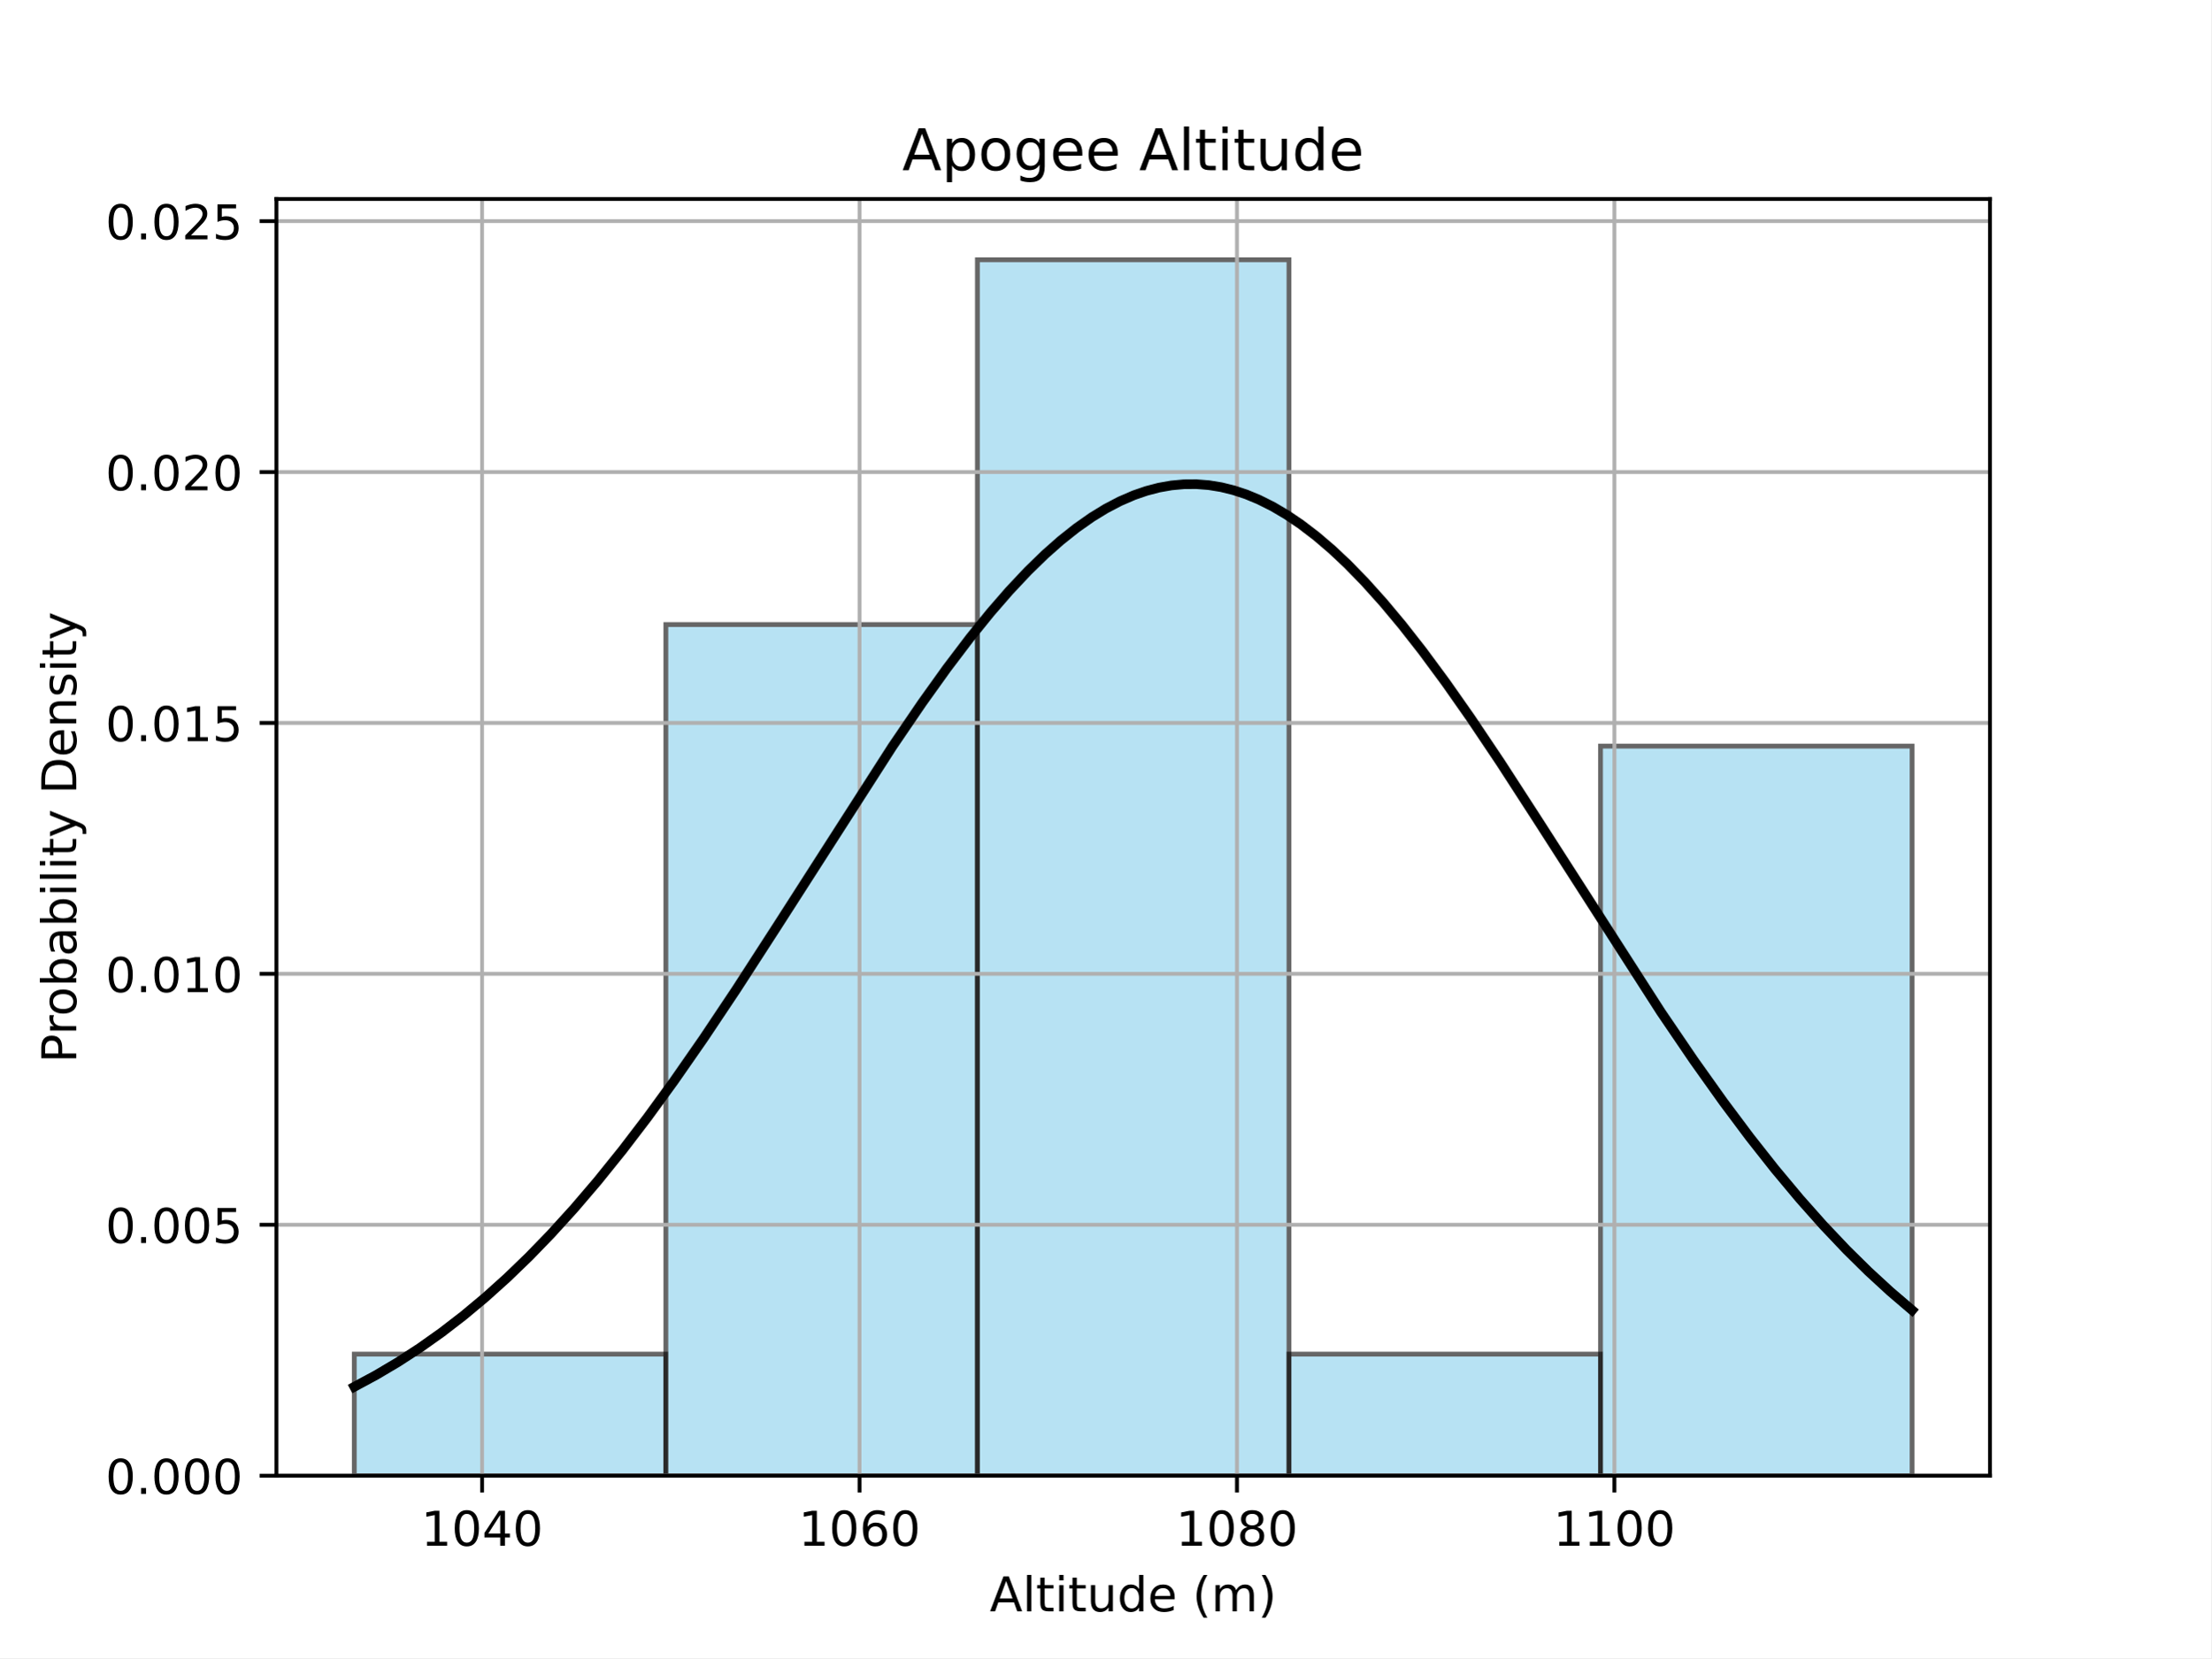
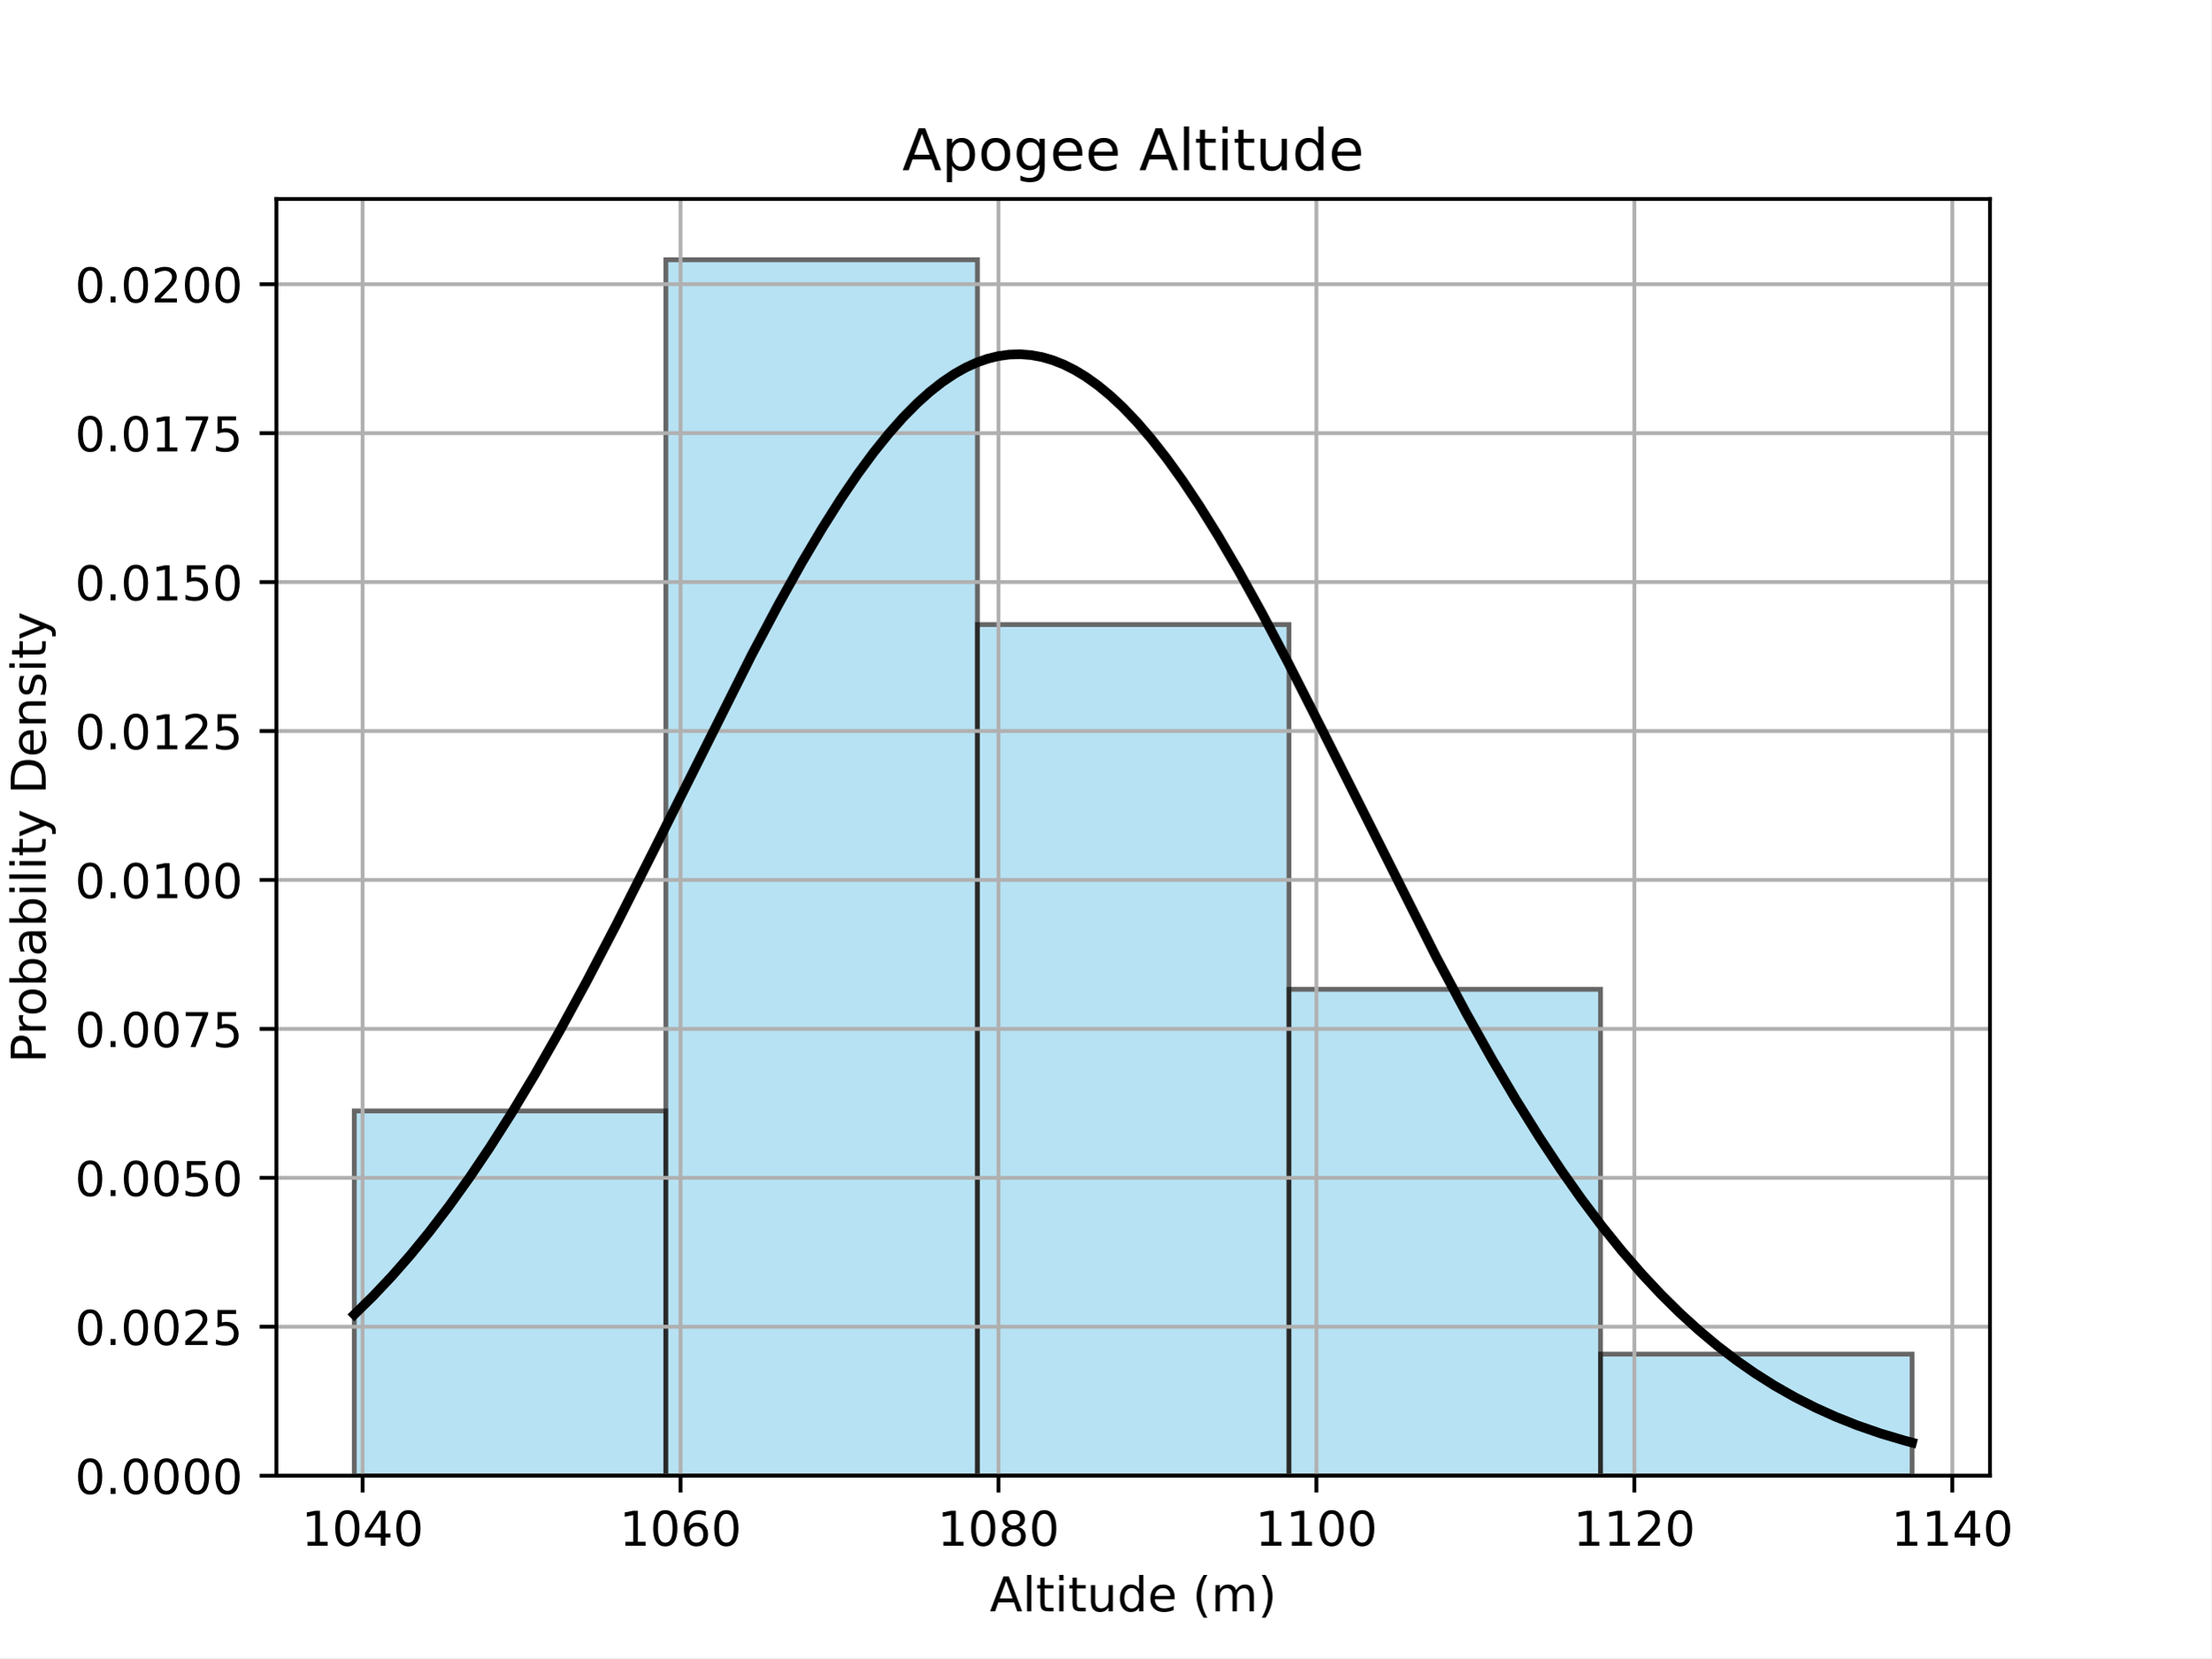
<svg xmlns="http://www.w3.org/2000/svg" xmlns:xlink="http://www.w3.org/1999/xlink" width="460.8pt" height="345.6pt" viewBox="0 0 460.8 345.6" version="1.1">
  <defs>
    <style type="text/css">*{stroke-linejoin: round; stroke-linecap: butt}</style>
  </defs>
  <g id="figure_1">
    <g id="patch_1">
      <path d="M 0 345.6  L 460.8 345.6  L 460.8 0  L 0 0  z " style="fill: #ffffff" />
    </g>
    <g id="axes_1">
      <g id="patch_2">
        <path d="M 57.6 307.584  L 414.72 307.584  L 414.72 41.472  L 57.6 41.472  z " style="fill: #ffffff" />
      </g>
      <g id="patch_3">
-         <path d="M 73.833 307.584  L 138.764 307.584  L 138.764 282.24  L 73.833 282.24  z " clip-path="url(#p97c1a64a00)" style="fill: #87ceeb; opacity: 0.6; stroke: #000000; stroke-linejoin: miter" />
+         <path d="M 73.833 307.584  L 138.764 307.584  L 138.764 231.552  L 73.833 231.552  z " clip-path="url(#p0af96bd8e4)" style="fill: #87ceeb; opacity: 0.6; stroke: #000000; stroke-linejoin: miter" />
      </g>
      <g id="patch_4">
-         <path d="M 138.764 307.584  L 203.695 307.584  L 203.695 130.176  L 138.764 130.176  z " clip-path="url(#p97c1a64a00)" style="fill: #87ceeb; opacity: 0.6; stroke: #000000; stroke-linejoin: miter" />
+         <path d="M 138.764 307.584  L 203.695 307.584  L 203.695 54.144  L 138.764 54.144  z " clip-path="url(#p0af96bd8e4)" style="fill: #87ceeb; opacity: 0.6; stroke: #000000; stroke-linejoin: miter" />
      </g>
      <g id="patch_5">
-         <path d="M 203.695 307.584  L 268.625 307.584  L 268.625 54.144  L 203.695 54.144  z " clip-path="url(#p97c1a64a00)" style="fill: #87ceeb; opacity: 0.6; stroke: #000000; stroke-linejoin: miter" />
+         <path d="M 203.695 307.584  L 268.625 307.584  L 268.625 130.176  L 203.695 130.176  z " clip-path="url(#p0af96bd8e4)" style="fill: #87ceeb; opacity: 0.6; stroke: #000000; stroke-linejoin: miter" />
      </g>
      <g id="patch_6">
-         <path d="M 268.625 307.584  L 333.556 307.584  L 333.556 282.24  L 268.625 282.24  z " clip-path="url(#p97c1a64a00)" style="fill: #87ceeb; opacity: 0.6; stroke: #000000; stroke-linejoin: miter" />
+         <path d="M 268.625 307.584  L 333.556 307.584  L 333.556 206.208  L 268.625 206.208  z " clip-path="url(#p0af96bd8e4)" style="fill: #87ceeb; opacity: 0.6; stroke: #000000; stroke-linejoin: miter" />
      </g>
      <g id="patch_7">
-         <path d="M 333.556 307.584  L 398.487 307.584  L 398.487 155.52  L 333.556 155.52  z " clip-path="url(#p97c1a64a00)" style="fill: #87ceeb; opacity: 0.6; stroke: #000000; stroke-linejoin: miter" />
+         <path d="M 333.556 307.584  L 398.487 307.584  L 398.487 282.24  L 333.556 282.24  z " clip-path="url(#p0af96bd8e4)" style="fill: #87ceeb; opacity: 0.6; stroke: #000000; stroke-linejoin: miter" />
      </g>
      <g id="matplotlib.axis_1">
        <g id="xtick_1">
          <g id="line2d_1">
-             <path d="M 100.465 307.584  L 100.465 41.472  " clip-path="url(#p97c1a64a00)" style="fill: none; stroke: #b0b0b0; stroke-width: 0.8; stroke-linecap: square" />
+             <path d="M 75.563 307.584  L 75.563 41.472  " clip-path="url(#p0af96bd8e4)" style="fill: none; stroke: #b0b0b0; stroke-width: 0.8; stroke-linecap: square" />
          </g>
          <g id="line2d_2">
            <defs>
-               <path id="mf60dec47a1" d="M 0 0  L 0 3.5  " style="stroke: #000000; stroke-width: 0.8" />
+               <path id="md8f6fb3714" d="M 0 0  L 0 3.5  " style="stroke: #000000; stroke-width: 0.8" />
            </defs>
            <g>
-               <use xlink:href="#mf60dec47a1" x="100.465" y="307.584" style="stroke: #000000; stroke-width: 0.8" />
+               <use xlink:href="#md8f6fb3714" x="75.563" y="307.584" style="stroke: #000000; stroke-width: 0.8" />
            </g>
          </g>
          <g id="text_1">
-             <g transform="translate(87.73992 322.1824) scale(0.1 -0.1)">
+             <g transform="translate(62.83768 322.1824) scale(0.1 -0.1)">
              <defs>
                <path id="DejaVuSans-31" d="M 794 531  L 1825 531  L 1825 4091  L 703 3866  L 703 4441  L 1819 4666  L 2450 4666  L 2450 531  L 3481 531  L 3481 0  L 794 0  L 794 531  z " transform="scale(0.015625)" />
                <path id="DejaVuSans-30" d="M 2034 4250  Q 1547 4250 1301 3770  Q 1056 3291 1056 2328  Q 1056 1369 1301 889  Q 1547 409 2034 409  Q 2525 409 2770 889  Q 3016 1369 3016 2328  Q 3016 3291 2770 3770  Q 2525 4250 2034 4250  z M 2034 4750  Q 2819 4750 3233 4129  Q 3647 3509 3647 2328  Q 3647 1150 3233 529  Q 2819 -91 2034 -91  Q 1250 -91 836 529  Q 422 1150 422 2328  Q 422 3509 836 4129  Q 1250 4750 2034 4750  z " transform="scale(0.015625)" />
                <path id="DejaVuSans-34" d="M 2419 4116  L 825 1625  L 2419 1625  L 2419 4116  z M 2253 4666  L 3047 4666  L 3047 1625  L 3713 1625  L 3713 1100  L 3047 1100  L 3047 0  L 2419 0  L 2419 1100  L 313 1100  L 313 1709  L 2253 4666  z " transform="scale(0.015625)" />
              </defs>
              <use xlink:href="#DejaVuSans-31" />
              <use xlink:href="#DejaVuSans-30" transform="translate(63.62305 0)" />
              <use xlink:href="#DejaVuSans-34" transform="translate(127.2461 0)" />
              <use xlink:href="#DejaVuSans-30" transform="translate(190.8691 0)" />
            </g>
          </g>
        </g>
        <g id="xtick_2">
          <g id="line2d_3">
-             <path d="M 179.127 307.584  L 179.127 41.472  " clip-path="url(#p97c1a64a00)" style="fill: none; stroke: #b0b0b0; stroke-width: 0.8; stroke-linecap: square" />
+             <path d="M 141.823 307.584  L 141.823 41.472  " clip-path="url(#p0af96bd8e4)" style="fill: none; stroke: #b0b0b0; stroke-width: 0.8; stroke-linecap: square" />
          </g>
          <g id="line2d_4">
            <g>
-               <use xlink:href="#mf60dec47a1" x="179.127" y="307.584" style="stroke: #000000; stroke-width: 0.8" />
+               <use xlink:href="#md8f6fb3714" x="141.823" y="307.584" style="stroke: #000000; stroke-width: 0.8" />
            </g>
          </g>
          <g id="text_2">
-             <g transform="translate(166.4018 322.1824) scale(0.1 -0.1)">
+             <g transform="translate(129.0985 322.1824) scale(0.1 -0.1)">
              <defs>
                <path id="DejaVuSans-36" d="M 2113 2584  Q 1688 2584 1439 2293  Q 1191 2003 1191 1497  Q 1191 994 1439 701  Q 1688 409 2113 409  Q 2538 409 2786 701  Q 3034 994 3034 1497  Q 3034 2003 2786 2293  Q 2538 2584 2113 2584  z M 3366 4563  L 3366 3988  Q 3128 4100 2886 4159  Q 2644 4219 2406 4219  Q 1781 4219 1451 3797  Q 1122 3375 1075 2522  Q 1259 2794 1537 2939  Q 1816 3084 2150 3084  Q 2853 3084 3261 2657  Q 3669 2231 3669 1497  Q 3669 778 3244 343  Q 2819 -91 2113 -91  Q 1303 -91 875 529  Q 447 1150 447 2328  Q 447 3434 972 4092  Q 1497 4750 2381 4750  Q 2619 4750 2861 4703  Q 3103 4656 3366 4563  z " transform="scale(0.015625)" />
              </defs>
              <use xlink:href="#DejaVuSans-31" />
              <use xlink:href="#DejaVuSans-30" transform="translate(63.62305 0)" />
              <use xlink:href="#DejaVuSans-36" transform="translate(127.2461 0)" />
              <use xlink:href="#DejaVuSans-30" transform="translate(190.8691 0)" />
            </g>
          </g>
        </g>
        <g id="xtick_3">
          <g id="line2d_5">
-             <path d="M 257.789 307.584  L 257.789 41.472  " clip-path="url(#p97c1a64a00)" style="fill: none; stroke: #b0b0b0; stroke-width: 0.8; stroke-linecap: square" />
+             <path d="M 208.084 307.584  L 208.084 41.472  " clip-path="url(#p0af96bd8e4)" style="fill: none; stroke: #b0b0b0; stroke-width: 0.8; stroke-linecap: square" />
          </g>
          <g id="line2d_6">
            <g>
-               <use xlink:href="#mf60dec47a1" x="257.789" y="307.584" style="stroke: #000000; stroke-width: 0.8" />
+               <use xlink:href="#md8f6fb3714" x="208.084" y="307.584" style="stroke: #000000; stroke-width: 0.8" />
            </g>
          </g>
          <g id="text_3">
-             <g transform="translate(245.0636 322.1824) scale(0.1 -0.1)">
+             <g transform="translate(195.3593 322.1824) scale(0.1 -0.1)">
              <defs>
                <path id="DejaVuSans-38" d="M 2034 2216  Q 1584 2216 1326 1975  Q 1069 1734 1069 1313  Q 1069 891 1326 650  Q 1584 409 2034 409  Q 2484 409 2743 651  Q 3003 894 3003 1313  Q 3003 1734 2745 1975  Q 2488 2216 2034 2216  z M 1403 2484  Q 997 2584 770 2862  Q 544 3141 544 3541  Q 544 4100 942 4425  Q 1341 4750 2034 4750  Q 2731 4750 3128 4425  Q 3525 4100 3525 3541  Q 3525 3141 3298 2862  Q 3072 2584 2669 2484  Q 3125 2378 3379 2068  Q 3634 1759 3634 1313  Q 3634 634 3220 271  Q 2806 -91 2034 -91  Q 1263 -91 848 271  Q 434 634 434 1313  Q 434 1759 690 2068  Q 947 2378 1403 2484  z M 1172 3481  Q 1172 3119 1398 2916  Q 1625 2713 2034 2713  Q 2441 2713 2670 2916  Q 2900 3119 2900 3481  Q 2900 3844 2670 4047  Q 2441 4250 2034 4250  Q 1625 4250 1398 4047  Q 1172 3844 1172 3481  z " transform="scale(0.015625)" />
              </defs>
              <use xlink:href="#DejaVuSans-31" />
              <use xlink:href="#DejaVuSans-30" transform="translate(63.62305 0)" />
              <use xlink:href="#DejaVuSans-38" transform="translate(127.2461 0)" />
              <use xlink:href="#DejaVuSans-30" transform="translate(190.8691 0)" />
            </g>
          </g>
        </g>
        <g id="xtick_4">
          <g id="line2d_7">
-             <path d="M 336.45 307.584  L 336.45 41.472  " clip-path="url(#p97c1a64a00)" style="fill: none; stroke: #b0b0b0; stroke-width: 0.8; stroke-linecap: square" />
+             <path d="M 274.345 307.584  L 274.345 41.472  " clip-path="url(#p0af96bd8e4)" style="fill: none; stroke: #b0b0b0; stroke-width: 0.8; stroke-linecap: square" />
          </g>
          <g id="line2d_8">
            <g>
-               <use xlink:href="#mf60dec47a1" x="336.45" y="307.584" style="stroke: #000000; stroke-width: 0.8" />
+               <use xlink:href="#md8f6fb3714" x="274.345" y="307.584" style="stroke: #000000; stroke-width: 0.8" />
            </g>
          </g>
          <g id="text_4">
-             <g transform="translate(323.7254 322.1824) scale(0.1 -0.1)">
+             <g transform="translate(261.6201 322.1824) scale(0.1 -0.1)">
              <use xlink:href="#DejaVuSans-31" />
              <use xlink:href="#DejaVuSans-31" transform="translate(63.62305 0)" />
              <use xlink:href="#DejaVuSans-30" transform="translate(127.2461 0)" />
              <use xlink:href="#DejaVuSans-30" transform="translate(190.8691 0)" />
            </g>
          </g>
        </g>
-         <g id="text_5">
+         <g id="xtick_5">
+           <g id="line2d_9">
+             <path d="M 340.606 307.584  L 340.606 41.472  " clip-path="url(#p0af96bd8e4)" style="fill: none; stroke: #b0b0b0; stroke-width: 0.8; stroke-linecap: square" />
+           </g>
+           <g id="line2d_10">
+             <g>
+               <use xlink:href="#md8f6fb3714" x="340.606" y="307.584" style="stroke: #000000; stroke-width: 0.8" />
+             </g>
+           </g>
+           <g id="text_5">
+             <g transform="translate(327.8809 322.1824) scale(0.1 -0.1)">
+               <defs>
+                 <path id="DejaVuSans-32" d="M 1228 531  L 3431 531  L 3431 0  L 469 0  L 469 531  Q 828 903 1448 1529  Q 2069 2156 2228 2338  Q 2531 2678 2651 2914  Q 2772 3150 2772 3378  Q 2772 3750 2511 3984  Q 2250 4219 1831 4219  Q 1534 4219 1204 4116  Q 875 4013 500 3803  L 500 4441  Q 881 4594 1212 4672  Q 1544 4750 1819 4750  Q 2544 4750 2975 4387  Q 3406 4025 3406 3419  Q 3406 3131 3298 2873  Q 3191 2616 2906 2266  Q 2828 2175 2409 1742  Q 1991 1309 1228 531  z " transform="scale(0.015625)" />
+               </defs>
+               <use xlink:href="#DejaVuSans-31" />
+               <use xlink:href="#DejaVuSans-31" transform="translate(63.62305 0)" />
+               <use xlink:href="#DejaVuSans-32" transform="translate(127.2461 0)" />
+               <use xlink:href="#DejaVuSans-30" transform="translate(190.8691 0)" />
+             </g>
+           </g>
+         </g>
+         <g id="xtick_6">
+           <g id="line2d_11">
+             <path d="M 406.867 307.584  L 406.867 41.472  " clip-path="url(#p0af96bd8e4)" style="fill: none; stroke: #b0b0b0; stroke-width: 0.8; stroke-linecap: square" />
+           </g>
+           <g id="line2d_12">
+             <g>
+               <use xlink:href="#md8f6fb3714" x="406.867" y="307.584" style="stroke: #000000; stroke-width: 0.8" />
+             </g>
+           </g>
+           <g id="text_6">
+             <g transform="translate(394.1417 322.1824) scale(0.1 -0.1)">
+               <use xlink:href="#DejaVuSans-31" />
+               <use xlink:href="#DejaVuSans-31" transform="translate(63.62305 0)" />
+               <use xlink:href="#DejaVuSans-34" transform="translate(127.2461 0)" />
+               <use xlink:href="#DejaVuSans-30" transform="translate(190.8691 0)" />
+             </g>
+           </g>
+         </g>
+         <g id="text_7">
          <g transform="translate(206.2608 335.8606) scale(0.1 -0.1)">
            <defs>
              <path id="DejaVuSans-41" d="M 2188 4044  L 1331 1722  L 3047 1722  L 2188 4044  z M 1831 4666  L 2547 4666  L 4325 0  L 3669 0  L 3244 1197  L 1141 1197  L 716 0  L 50 0  L 1831 4666  z " transform="scale(0.015625)" />
              <path id="DejaVuSans-6c" d="M 603 4863  L 1178 4863  L 1178 0  L 603 0  L 603 4863  z " transform="scale(0.015625)" />
              <path id="DejaVuSans-74" d="M 1172 4494  L 1172 3500  L 2356 3500  L 2356 3053  L 1172 3053  L 1172 1153  Q 1172 725 1289 603  Q 1406 481 1766 481  L 2356 481  L 2356 0  L 1766 0  Q 1100 0 847 248  Q 594 497 594 1153  L 594 3053  L 172 3053  L 172 3500  L 594 3500  L 594 4494  L 1172 4494  z " transform="scale(0.015625)" />
              <path id="DejaVuSans-69" d="M 603 3500  L 1178 3500  L 1178 0  L 603 0  L 603 3500  z M 603 4863  L 1178 4863  L 1178 4134  L 603 4134  L 603 4863  z " transform="scale(0.015625)" />
              <path id="DejaVuSans-75" d="M 544 1381  L 544 3500  L 1119 3500  L 1119 1403  Q 1119 906 1312 657  Q 1506 409 1894 409  Q 2359 409 2629 706  Q 2900 1003 2900 1516  L 2900 3500  L 3475 3500  L 3475 0  L 2900 0  L 2900 538  Q 2691 219 2414 64  Q 2138 -91 1772 -91  Q 1169 -91 856 284  Q 544 659 544 1381  z M 1991 3584  L 1991 3584  z " transform="scale(0.015625)" />
              <path id="DejaVuSans-64" d="M 2906 2969  L 2906 4863  L 3481 4863  L 3481 0  L 2906 0  L 2906 525  Q 2725 213 2448 61  Q 2172 -91 1784 -91  Q 1150 -91 751 415  Q 353 922 353 1747  Q 353 2572 751 3078  Q 1150 3584 1784 3584  Q 2172 3584 2448 3432  Q 2725 3281 2906 2969  z M 947 1747  Q 947 1113 1208 752  Q 1469 391 1925 391  Q 2381 391 2643 752  Q 2906 1113 2906 1747  Q 2906 2381 2643 2742  Q 2381 3103 1925 3103  Q 1469 3103 1208 2742  Q 947 2381 947 1747  z " transform="scale(0.015625)" />
              <path id="DejaVuSans-65" d="M 3597 1894  L 3597 1613  L 953 1613  Q 991 1019 1311 708  Q 1631 397 2203 397  Q 2534 397 2845 478  Q 3156 559 3463 722  L 3463 178  Q 3153 47 2828 -22  Q 2503 -91 2169 -91  Q 1331 -91 842 396  Q 353 884 353 1716  Q 353 2575 817 3079  Q 1281 3584 2069 3584  Q 2775 3584 3186 3129  Q 3597 2675 3597 1894  z M 3022 2063  Q 3016 2534 2758 2815  Q 2500 3097 2075 3097  Q 1594 3097 1305 2825  Q 1016 2553 972 2059  L 3022 2063  z " transform="scale(0.015625)" />
              <path id="DejaVuSans-20" transform="scale(0.015625)" />
              <path id="DejaVuSans-28" d="M 1984 4856  Q 1566 4138 1362 3434  Q 1159 2731 1159 2009  Q 1159 1288 1364 580  Q 1569 -128 1984 -844  L 1484 -844  Q 1016 -109 783 600  Q 550 1309 550 2009  Q 550 2706 781 3412  Q 1013 4119 1484 4856  L 1984 4856  z " transform="scale(0.015625)" />
              <path id="DejaVuSans-6d" d="M 3328 2828  Q 3544 3216 3844 3400  Q 4144 3584 4550 3584  Q 5097 3584 5394 3201  Q 5691 2819 5691 2113  L 5691 0  L 5113 0  L 5113 2094  Q 5113 2597 4934 2840  Q 4756 3084 4391 3084  Q 3944 3084 3684 2787  Q 3425 2491 3425 1978  L 3425 0  L 2847 0  L 2847 2094  Q 2847 2600 2669 2842  Q 2491 3084 2119 3084  Q 1678 3084 1418 2786  Q 1159 2488 1159 1978  L 1159 0  L 581 0  L 581 3500  L 1159 3500  L 1159 2956  Q 1356 3278 1631 3431  Q 1906 3584 2284 3584  Q 2666 3584 2933 3390  Q 3200 3197 3328 2828  z " transform="scale(0.015625)" />
              <path id="DejaVuSans-29" d="M 513 4856  L 1013 4856  Q 1481 4119 1714 3412  Q 1947 2706 1947 2009  Q 1947 1309 1714 600  Q 1481 -109 1013 -844  L 513 -844  Q 928 -128 1133 580  Q 1338 1288 1338 2009  Q 1338 2731 1133 3434  Q 928 4138 513 4856  z " transform="scale(0.015625)" />
            </defs>
            <use xlink:href="#DejaVuSans-41" />
            <use xlink:href="#DejaVuSans-6c" transform="translate(68.4082 0)" />
            <use xlink:href="#DejaVuSans-74" transform="translate(96.19141 0)" />
            <use xlink:href="#DejaVuSans-69" transform="translate(135.4004 0)" />
            <use xlink:href="#DejaVuSans-74" transform="translate(163.1836 0)" />
            <use xlink:href="#DejaVuSans-75" transform="translate(202.3926 0)" />
            <use xlink:href="#DejaVuSans-64" transform="translate(265.7715 0)" />
            <use xlink:href="#DejaVuSans-65" transform="translate(329.248 0)" />
            <use xlink:href="#DejaVuSans-20" transform="translate(390.7715 0)" />
            <use xlink:href="#DejaVuSans-28" transform="translate(422.5586 0)" />
            <use xlink:href="#DejaVuSans-6d" transform="translate(461.5723 0)" />
            <use xlink:href="#DejaVuSans-29" transform="translate(558.9844 0)" />
          </g>
        </g>
      </g>
      <g id="matplotlib.axis_2">
        <g id="ytick_1">
-           <g id="line2d_9">
-             <path d="M 57.6 307.584  L 414.72 307.584  " clip-path="url(#p97c1a64a00)" style="fill: none; stroke: #b0b0b0; stroke-width: 0.8; stroke-linecap: square" />
-           </g>
-           <g id="line2d_10">
+           <g id="line2d_13">
+             <path d="M 57.6 307.584  L 414.72 307.584  " clip-path="url(#p0af96bd8e4)" style="fill: none; stroke: #b0b0b0; stroke-width: 0.8; stroke-linecap: square" />
+           </g>
+           <g id="line2d_14">
            <defs>
-               <path id="mc77bfbf686" d="M 0 0  L -3.5 0  " style="stroke: #000000; stroke-width: 0.8" />
+               <path id="ma8a9b5f0e0" d="M 0 0  L -3.5 0  " style="stroke: #000000; stroke-width: 0.8" />
            </defs>
            <g>
-               <use xlink:href="#mc77bfbf686" x="57.6" y="307.584" style="stroke: #000000; stroke-width: 0.8" />
-             </g>
-           </g>
-           <g id="text_6">
-             <g transform="translate(21.97188 311.3832) scale(0.1 -0.1)">
+               <use xlink:href="#ma8a9b5f0e0" x="57.6" y="307.584" style="stroke: #000000; stroke-width: 0.8" />
+             </g>
+           </g>
+           <g id="text_8">
+             <g transform="translate(15.60938 311.3832) scale(0.1 -0.1)">
              <defs>
                <path id="DejaVuSans-2e" d="M 684 794  L 1344 794  L 1344 0  L 684 0  L 684 794  z " transform="scale(0.015625)" />
              </defs>
              <use xlink:href="#DejaVuSans-30" />
              <use xlink:href="#DejaVuSans-2e" transform="translate(63.62305 0)" />
              <use xlink:href="#DejaVuSans-30" transform="translate(95.41016 0)" />
              <use xlink:href="#DejaVuSans-30" transform="translate(159.0332 0)" />
              <use xlink:href="#DejaVuSans-30" transform="translate(222.6562 0)" />
+               <use xlink:href="#DejaVuSans-30" transform="translate(286.2793 0)" />
            </g>
          </g>
        </g>
        <g id="ytick_2">
-           <g id="line2d_11">
-             <path d="M 57.6 255.284  L 414.72 255.284  " clip-path="url(#p97c1a64a00)" style="fill: none; stroke: #b0b0b0; stroke-width: 0.8; stroke-linecap: square" />
-           </g>
-           <g id="line2d_12">
-             <g>
-               <use xlink:href="#mc77bfbf686" x="57.6" y="255.284" style="stroke: #000000; stroke-width: 0.8" />
-             </g>
-           </g>
-           <g id="text_7">
-             <g transform="translate(21.97188 259.0831) scale(0.1 -0.1)">
+           <g id="line2d_15">
+             <path d="M 57.6 276.54  L 414.72 276.54  " clip-path="url(#p0af96bd8e4)" style="fill: none; stroke: #b0b0b0; stroke-width: 0.8; stroke-linecap: square" />
+           </g>
+           <g id="line2d_16">
+             <g>
+               <use xlink:href="#ma8a9b5f0e0" x="57.6" y="276.54" style="stroke: #000000; stroke-width: 0.8" />
+             </g>
+           </g>
+           <g id="text_9">
+             <g transform="translate(15.60938 280.3391) scale(0.1 -0.1)">
              <defs>
                <path id="DejaVuSans-35" d="M 691 4666  L 3169 4666  L 3169 4134  L 1269 4134  L 1269 2991  Q 1406 3038 1543 3061  Q 1681 3084 1819 3084  Q 2600 3084 3056 2656  Q 3513 2228 3513 1497  Q 3513 744 3044 326  Q 2575 -91 1722 -91  Q 1428 -91 1123 -41  Q 819 9 494 109  L 494 744  Q 775 591 1075 516  Q 1375 441 1709 441  Q 2250 441 2565 725  Q 2881 1009 2881 1497  Q 2881 1984 2565 2268  Q 2250 2553 1709 2553  Q 1456 2553 1204 2497  Q 953 2441 691 2322  L 691 4666  z " transform="scale(0.015625)" />
              </defs>
+               <use xlink:href="#DejaVuSans-30" />
+               <use xlink:href="#DejaVuSans-2e" transform="translate(63.62305 0)" />
+               <use xlink:href="#DejaVuSans-30" transform="translate(95.41016 0)" />
+               <use xlink:href="#DejaVuSans-30" transform="translate(159.0332 0)" />
+               <use xlink:href="#DejaVuSans-32" transform="translate(222.6562 0)" />
+               <use xlink:href="#DejaVuSans-35" transform="translate(286.2793 0)" />
+             </g>
+           </g>
+         </g>
+         <g id="ytick_3">
+           <g id="line2d_17">
+             <path d="M 57.6 245.496  L 414.72 245.496  " clip-path="url(#p0af96bd8e4)" style="fill: none; stroke: #b0b0b0; stroke-width: 0.8; stroke-linecap: square" />
+           </g>
+           <g id="line2d_18">
+             <g>
+               <use xlink:href="#ma8a9b5f0e0" x="57.6" y="245.496" style="stroke: #000000; stroke-width: 0.8" />
+             </g>
+           </g>
+           <g id="text_10">
+             <g transform="translate(15.60938 249.2949) scale(0.1 -0.1)">
              <use xlink:href="#DejaVuSans-30" />
              <use xlink:href="#DejaVuSans-2e" transform="translate(63.62305 0)" />
              <use xlink:href="#DejaVuSans-30" transform="translate(95.41016 0)" />
              <use xlink:href="#DejaVuSans-30" transform="translate(159.0332 0)" />
              <use xlink:href="#DejaVuSans-35" transform="translate(222.6562 0)" />
-             </g>
-           </g>
-         </g>
-         <g id="ytick_3">
-           <g id="line2d_13">
-             <path d="M 57.6 202.984  L 414.72 202.984  " clip-path="url(#p97c1a64a00)" style="fill: none; stroke: #b0b0b0; stroke-width: 0.8; stroke-linecap: square" />
-           </g>
-           <g id="line2d_14">
-             <g>
-               <use xlink:href="#mc77bfbf686" x="57.6" y="202.984" style="stroke: #000000; stroke-width: 0.8" />
-             </g>
-           </g>
-           <g id="text_8">
-             <g transform="translate(21.97188 206.783) scale(0.1 -0.1)">
+               <use xlink:href="#DejaVuSans-30" transform="translate(286.2793 0)" />
+             </g>
+           </g>
+         </g>
+         <g id="ytick_4">
+           <g id="line2d_19">
+             <path d="M 57.6 214.452  L 414.72 214.452  " clip-path="url(#p0af96bd8e4)" style="fill: none; stroke: #b0b0b0; stroke-width: 0.8; stroke-linecap: square" />
+           </g>
+           <g id="line2d_20">
+             <g>
+               <use xlink:href="#ma8a9b5f0e0" x="57.6" y="214.452" style="stroke: #000000; stroke-width: 0.8" />
+             </g>
+           </g>
+           <g id="text_11">
+             <g transform="translate(15.60938 218.2507) scale(0.1 -0.1)">
+               <defs>
+                 <path id="DejaVuSans-37" d="M 525 4666  L 3525 4666  L 3525 4397  L 1831 0  L 1172 0  L 2766 4134  L 525 4134  L 525 4666  z " transform="scale(0.015625)" />
+               </defs>
+               <use xlink:href="#DejaVuSans-30" />
+               <use xlink:href="#DejaVuSans-2e" transform="translate(63.62305 0)" />
+               <use xlink:href="#DejaVuSans-30" transform="translate(95.41016 0)" />
+               <use xlink:href="#DejaVuSans-30" transform="translate(159.0332 0)" />
+               <use xlink:href="#DejaVuSans-37" transform="translate(222.6562 0)" />
+               <use xlink:href="#DejaVuSans-35" transform="translate(286.2793 0)" />
+             </g>
+           </g>
+         </g>
+         <g id="ytick_5">
+           <g id="line2d_21">
+             <path d="M 57.6 183.407  L 414.72 183.407  " clip-path="url(#p0af96bd8e4)" style="fill: none; stroke: #b0b0b0; stroke-width: 0.8; stroke-linecap: square" />
+           </g>
+           <g id="line2d_22">
+             <g>
+               <use xlink:href="#ma8a9b5f0e0" x="57.6" y="183.407" style="stroke: #000000; stroke-width: 0.8" />
+             </g>
+           </g>
+           <g id="text_12">
+             <g transform="translate(15.60938 187.2066) scale(0.1 -0.1)">
              <use xlink:href="#DejaVuSans-30" />
              <use xlink:href="#DejaVuSans-2e" transform="translate(63.62305 0)" />
              <use xlink:href="#DejaVuSans-30" transform="translate(95.41016 0)" />
              <use xlink:href="#DejaVuSans-31" transform="translate(159.0332 0)" />
              <use xlink:href="#DejaVuSans-30" transform="translate(222.6562 0)" />
-             </g>
-           </g>
-         </g>
-         <g id="ytick_4">
-           <g id="line2d_15">
-             <path d="M 57.6 150.684  L 414.72 150.684  " clip-path="url(#p97c1a64a00)" style="fill: none; stroke: #b0b0b0; stroke-width: 0.8; stroke-linecap: square" />
-           </g>
-           <g id="line2d_16">
-             <g>
-               <use xlink:href="#mc77bfbf686" x="57.6" y="150.684" style="stroke: #000000; stroke-width: 0.8" />
-             </g>
-           </g>
-           <g id="text_9">
-             <g transform="translate(21.97188 154.4829) scale(0.1 -0.1)">
+               <use xlink:href="#DejaVuSans-30" transform="translate(286.2793 0)" />
+             </g>
+           </g>
+         </g>
+         <g id="ytick_6">
+           <g id="line2d_23">
+             <path d="M 57.6 152.363  L 414.72 152.363  " clip-path="url(#p0af96bd8e4)" style="fill: none; stroke: #b0b0b0; stroke-width: 0.8; stroke-linecap: square" />
+           </g>
+           <g id="line2d_24">
+             <g>
+               <use xlink:href="#ma8a9b5f0e0" x="57.6" y="152.363" style="stroke: #000000; stroke-width: 0.8" />
+             </g>
+           </g>
+           <g id="text_13">
+             <g transform="translate(15.60938 156.1624) scale(0.1 -0.1)">
+               <use xlink:href="#DejaVuSans-30" />
+               <use xlink:href="#DejaVuSans-2e" transform="translate(63.62305 0)" />
+               <use xlink:href="#DejaVuSans-30" transform="translate(95.41016 0)" />
+               <use xlink:href="#DejaVuSans-31" transform="translate(159.0332 0)" />
+               <use xlink:href="#DejaVuSans-32" transform="translate(222.6562 0)" />
+               <use xlink:href="#DejaVuSans-35" transform="translate(286.2793 0)" />
+             </g>
+           </g>
+         </g>
+         <g id="ytick_7">
+           <g id="line2d_25">
+             <path d="M 57.6 121.319  L 414.72 121.319  " clip-path="url(#p0af96bd8e4)" style="fill: none; stroke: #b0b0b0; stroke-width: 0.8; stroke-linecap: square" />
+           </g>
+           <g id="line2d_26">
+             <g>
+               <use xlink:href="#ma8a9b5f0e0" x="57.6" y="121.319" style="stroke: #000000; stroke-width: 0.8" />
+             </g>
+           </g>
+           <g id="text_14">
+             <g transform="translate(15.60938 125.1183) scale(0.1 -0.1)">
              <use xlink:href="#DejaVuSans-30" />
              <use xlink:href="#DejaVuSans-2e" transform="translate(63.62305 0)" />
              <use xlink:href="#DejaVuSans-30" transform="translate(95.41016 0)" />
              <use xlink:href="#DejaVuSans-31" transform="translate(159.0332 0)" />
              <use xlink:href="#DejaVuSans-35" transform="translate(222.6562 0)" />
-             </g>
-           </g>
-         </g>
-         <g id="ytick_5">
-           <g id="line2d_17">
-             <path d="M 57.6 98.384  L 414.72 98.384  " clip-path="url(#p97c1a64a00)" style="fill: none; stroke: #b0b0b0; stroke-width: 0.8; stroke-linecap: square" />
-           </g>
-           <g id="line2d_18">
-             <g>
-               <use xlink:href="#mc77bfbf686" x="57.6" y="98.384" style="stroke: #000000; stroke-width: 0.8" />
-             </g>
-           </g>
-           <g id="text_10">
-             <g transform="translate(21.97188 102.1828) scale(0.1 -0.1)">
-               <defs>
-                 <path id="DejaVuSans-32" d="M 1228 531  L 3431 531  L 3431 0  L 469 0  L 469 531  Q 828 903 1448 1529  Q 2069 2156 2228 2338  Q 2531 2678 2651 2914  Q 2772 3150 2772 3378  Q 2772 3750 2511 3984  Q 2250 4219 1831 4219  Q 1534 4219 1204 4116  Q 875 4013 500 3803  L 500 4441  Q 881 4594 1212 4672  Q 1544 4750 1819 4750  Q 2544 4750 2975 4387  Q 3406 4025 3406 3419  Q 3406 3131 3298 2873  Q 3191 2616 2906 2266  Q 2828 2175 2409 1742  Q 1991 1309 1228 531  z " transform="scale(0.015625)" />
-               </defs>
+               <use xlink:href="#DejaVuSans-30" transform="translate(286.2793 0)" />
+             </g>
+           </g>
+         </g>
+         <g id="ytick_8">
+           <g id="line2d_27">
+             <path d="M 57.6 90.275  L 414.72 90.275  " clip-path="url(#p0af96bd8e4)" style="fill: none; stroke: #b0b0b0; stroke-width: 0.8; stroke-linecap: square" />
+           </g>
+           <g id="line2d_28">
+             <g>
+               <use xlink:href="#ma8a9b5f0e0" x="57.6" y="90.275" style="stroke: #000000; stroke-width: 0.8" />
+             </g>
+           </g>
+           <g id="text_15">
+             <g transform="translate(15.60938 94.0741) scale(0.1 -0.1)">
+               <use xlink:href="#DejaVuSans-30" />
+               <use xlink:href="#DejaVuSans-2e" transform="translate(63.62305 0)" />
+               <use xlink:href="#DejaVuSans-30" transform="translate(95.41016 0)" />
+               <use xlink:href="#DejaVuSans-31" transform="translate(159.0332 0)" />
+               <use xlink:href="#DejaVuSans-37" transform="translate(222.6562 0)" />
+               <use xlink:href="#DejaVuSans-35" transform="translate(286.2793 0)" />
+             </g>
+           </g>
+         </g>
+         <g id="ytick_9">
+           <g id="line2d_29">
+             <path d="M 57.6 59.231  L 414.72 59.231  " clip-path="url(#p0af96bd8e4)" style="fill: none; stroke: #b0b0b0; stroke-width: 0.8; stroke-linecap: square" />
+           </g>
+           <g id="line2d_30">
+             <g>
+               <use xlink:href="#ma8a9b5f0e0" x="57.6" y="59.231" style="stroke: #000000; stroke-width: 0.8" />
+             </g>
+           </g>
+           <g id="text_16">
+             <g transform="translate(15.60938 63.02994) scale(0.1 -0.1)">
              <use xlink:href="#DejaVuSans-30" />
              <use xlink:href="#DejaVuSans-2e" transform="translate(63.62305 0)" />
              <use xlink:href="#DejaVuSans-30" transform="translate(95.41016 0)" />
              <use xlink:href="#DejaVuSans-32" transform="translate(159.0332 0)" />
              <use xlink:href="#DejaVuSans-30" transform="translate(222.6562 0)" />
-             </g>
-           </g>
-         </g>
-         <g id="ytick_6">
-           <g id="line2d_19">
-             <path d="M 57.6 46.083  L 414.72 46.083  " clip-path="url(#p97c1a64a00)" style="fill: none; stroke: #b0b0b0; stroke-width: 0.8; stroke-linecap: square" />
-           </g>
-           <g id="line2d_20">
-             <g>
-               <use xlink:href="#mc77bfbf686" x="57.6" y="46.083" style="stroke: #000000; stroke-width: 0.8" />
-             </g>
-           </g>
-           <g id="text_11">
-             <g transform="translate(21.97188 49.88269) scale(0.1 -0.1)">
-               <use xlink:href="#DejaVuSans-30" />
-               <use xlink:href="#DejaVuSans-2e" transform="translate(63.62305 0)" />
-               <use xlink:href="#DejaVuSans-30" transform="translate(95.41016 0)" />
-               <use xlink:href="#DejaVuSans-32" transform="translate(159.0332 0)" />
-               <use xlink:href="#DejaVuSans-35" transform="translate(222.6562 0)" />
-             </g>
-           </g>
-         </g>
-         <g id="text_12">
-           <g transform="translate(15.89219 221.5546) rotate(-90) scale(0.1 -0.1)">
+               <use xlink:href="#DejaVuSans-30" transform="translate(286.2793 0)" />
+             </g>
+           </g>
+         </g>
+         <g id="text_17">
+           <g transform="translate(9.529687 221.5546) rotate(-90) scale(0.1 -0.1)">
            <defs>
              <path id="DejaVuSans-50" d="M 1259 4147  L 1259 2394  L 2053 2394  Q 2494 2394 2734 2622  Q 2975 2850 2975 3272  Q 2975 3691 2734 3919  Q 2494 4147 2053 4147  L 1259 4147  z M 628 4666  L 2053 4666  Q 2838 4666 3239 4311  Q 3641 3956 3641 3272  Q 3641 2581 3239 2228  Q 2838 1875 2053 1875  L 1259 1875  L 1259 0  L 628 0  L 628 4666  z " transform="scale(0.015625)" />
              <path id="DejaVuSans-72" d="M 2631 2963  Q 2534 3019 2420 3045  Q 2306 3072 2169 3072  Q 1681 3072 1420 2755  Q 1159 2438 1159 1844  L 1159 0  L 581 0  L 581 3500  L 1159 3500  L 1159 2956  Q 1341 3275 1631 3429  Q 1922 3584 2338 3584  Q 2397 3584 2469 3576  Q 2541 3569 2628 3553  L 2631 2963  z " transform="scale(0.015625)" />
              <path id="DejaVuSans-6f" d="M 1959 3097  Q 1497 3097 1228 2736  Q 959 2375 959 1747  Q 959 1119 1226 758  Q 1494 397 1959 397  Q 2419 397 2687 759  Q 2956 1122 2956 1747  Q 2956 2369 2687 2733  Q 2419 3097 1959 3097  z M 1959 3584  Q 2709 3584 3137 3096  Q 3566 2609 3566 1747  Q 3566 888 3137 398  Q 2709 -91 1959 -91  Q 1206 -91 779 398  Q 353 888 353 1747  Q 353 2609 779 3096  Q 1206 3584 1959 3584  z " transform="scale(0.015625)" />
              <path id="DejaVuSans-62" d="M 3116 1747  Q 3116 2381 2855 2742  Q 2594 3103 2138 3103  Q 1681 3103 1420 2742  Q 1159 2381 1159 1747  Q 1159 1113 1420 752  Q 1681 391 2138 391  Q 2594 391 2855 752  Q 3116 1113 3116 1747  z M 1159 2969  Q 1341 3281 1617 3432  Q 1894 3584 2278 3584  Q 2916 3584 3314 3078  Q 3713 2572 3713 1747  Q 3713 922 3314 415  Q 2916 -91 2278 -91  Q 1894 -91 1617 61  Q 1341 213 1159 525  L 1159 0  L 581 0  L 581 4863  L 1159 4863  L 1159 2969  z " transform="scale(0.015625)" />
              <path id="DejaVuSans-61" d="M 2194 1759  Q 1497 1759 1228 1600  Q 959 1441 959 1056  Q 959 750 1161 570  Q 1363 391 1709 391  Q 2188 391 2477 730  Q 2766 1069 2766 1631  L 2766 1759  L 2194 1759  z M 3341 1997  L 3341 0  L 2766 0  L 2766 531  Q 2569 213 2275 61  Q 1981 -91 1556 -91  Q 1019 -91 701 211  Q 384 513 384 1019  Q 384 1609 779 1909  Q 1175 2209 1959 2209  L 2766 2209  L 2766 2266  Q 2766 2663 2505 2880  Q 2244 3097 1772 3097  Q 1472 3097 1187 3025  Q 903 2953 641 2809  L 641 3341  Q 956 3463 1253 3523  Q 1550 3584 1831 3584  Q 2591 3584 2966 3190  Q 3341 2797 3341 1997  z " transform="scale(0.015625)" />
              <path id="DejaVuSans-79" d="M 2059 -325  Q 1816 -950 1584 -1140  Q 1353 -1331 966 -1331  L 506 -1331  L 506 -850  L 844 -850  Q 1081 -850 1212 -737  Q 1344 -625 1503 -206  L 1606 56  L 191 3500  L 800 3500  L 1894 763  L 2988 3500  L 3597 3500  L 2059 -325  z " transform="scale(0.015625)" />
              <path id="DejaVuSans-44" d="M 1259 4147  L 1259 519  L 2022 519  Q 2988 519 3436 956  Q 3884 1394 3884 2338  Q 3884 3275 3436 3711  Q 2988 4147 2022 4147  L 1259 4147  z M 628 4666  L 1925 4666  Q 3281 4666 3915 4102  Q 4550 3538 4550 2338  Q 4550 1131 3912 565  Q 3275 0 1925 0  L 628 0  L 628 4666  z " transform="scale(0.015625)" />
              <path id="DejaVuSans-6e" d="M 3513 2113  L 3513 0  L 2938 0  L 2938 2094  Q 2938 2591 2744 2837  Q 2550 3084 2163 3084  Q 1697 3084 1428 2787  Q 1159 2491 1159 1978  L 1159 0  L 581 0  L 581 3500  L 1159 3500  L 1159 2956  Q 1366 3272 1645 3428  Q 1925 3584 2291 3584  Q 2894 3584 3203 3211  Q 3513 2838 3513 2113  z " transform="scale(0.015625)" />
              <path id="DejaVuSans-73" d="M 2834 3397  L 2834 2853  Q 2591 2978 2328 3040  Q 2066 3103 1784 3103  Q 1356 3103 1142 2972  Q 928 2841 928 2578  Q 928 2378 1081 2264  Q 1234 2150 1697 2047  L 1894 2003  Q 2506 1872 2764 1633  Q 3022 1394 3022 966  Q 3022 478 2636 193  Q 2250 -91 1575 -91  Q 1294 -91 989 -36  Q 684 19 347 128  L 347 722  Q 666 556 975 473  Q 1284 391 1588 391  Q 1994 391 2212 530  Q 2431 669 2431 922  Q 2431 1156 2273 1281  Q 2116 1406 1581 1522  L 1381 1569  Q 847 1681 609 1914  Q 372 2147 372 2553  Q 372 3047 722 3315  Q 1072 3584 1716 3584  Q 2034 3584 2315 3537  Q 2597 3491 2834 3397  z " transform="scale(0.015625)" />
            </defs>
            <use xlink:href="#DejaVuSans-50" />
            <use xlink:href="#DejaVuSans-72" transform="translate(58.55273 0)" />
            <use xlink:href="#DejaVuSans-6f" transform="translate(97.41602 0)" />
            <use xlink:href="#DejaVuSans-62" transform="translate(158.5977 0)" />
            <use xlink:href="#DejaVuSans-61" transform="translate(222.0742 0)" />
            <use xlink:href="#DejaVuSans-62" transform="translate(283.3535 0)" />
            <use xlink:href="#DejaVuSans-69" transform="translate(346.8301 0)" />
            <use xlink:href="#DejaVuSans-6c" transform="translate(374.6133 0)" />
            <use xlink:href="#DejaVuSans-69" transform="translate(402.3965 0)" />
            <use xlink:href="#DejaVuSans-74" transform="translate(430.1797 0)" />
            <use xlink:href="#DejaVuSans-79" transform="translate(469.3887 0)" />
            <use xlink:href="#DejaVuSans-20" transform="translate(528.5684 0)" />
            <use xlink:href="#DejaVuSans-44" transform="translate(560.3555 0)" />
            <use xlink:href="#DejaVuSans-65" transform="translate(637.3574 0)" />
            <use xlink:href="#DejaVuSans-6e" transform="translate(698.8809 0)" />
            <use xlink:href="#DejaVuSans-73" transform="translate(762.2598 0)" />
            <use xlink:href="#DejaVuSans-69" transform="translate(814.3594 0)" />
            <use xlink:href="#DejaVuSans-74" transform="translate(842.1426 0)" />
            <use xlink:href="#DejaVuSans-79" transform="translate(881.3516 0)" />
          </g>
        </g>
      </g>
-       <g id="line2d_21">
-         <path d="M 73.833 289.056  L 78.382 286.606  L 82.932 283.909  L 87.482 280.954  L 92.032 277.728  L 96.581 274.221  L 101.131 270.424  L 105.681 266.33  L 110.23 261.936  L 114.78 257.239  L 119.655 251.872  L 124.53 246.166  L 129.729 239.715  L 134.929 232.908  L 140.454 225.314  L 146.628 216.432  L 153.453 206.211  L 161.902 193.131  L 185.951 155.631  L 192.125 146.562  L 197.325 139.297  L 202.2 132.871  L 206.424 127.653  L 210.324 123.162  L 214.224 119.014  L 217.799 115.537  L 221.048 112.664  L 224.298 110.079  L 227.548 107.794  L 230.473 106.004  L 233.398 104.474  L 236.322 103.21  L 238.922 102.314  L 241.522 101.634  L 244.122 101.174  L 246.722 100.934  L 249.322 100.916  L 251.922 101.119  L 254.521 101.543  L 257.121 102.186  L 259.721 103.046  L 262.321 104.122  L 265.246 105.584  L 268.17 107.307  L 271.095 109.285  L 274.345 111.771  L 277.595 114.55  L 280.845 117.608  L 284.419 121.276  L 288.319 125.618  L 292.219 130.288  L 296.444 135.679  L 301.318 142.28  L 306.518 149.698  L 312.693 158.906  L 320.492 170.96  L 346.166 210.965  L 352.99 221.002  L 359.165 229.679  L 364.689 237.065  L 369.889 243.659  L 375.089 249.884  L 379.963 255.372  L 384.838 260.516  L 389.388 265.004  L 393.938 269.19  L 398.487 273.078  L 398.487 273.078  " clip-path="url(#p97c1a64a00)" style="fill: none; stroke: #000000; stroke-width: 2; stroke-linecap: square" />
+       <g id="line2d_31">
+         <path d="M 73.833 273.989  L 77.732 270.163  L 81.632 266.029  L 85.532 261.581  L 89.432 256.814  L 93.656 251.286  L 97.881 245.382  L 102.106 239.108  L 106.656 231.948  L 111.53 223.835  L 116.73 214.715  L 122.255 204.555  L 128.429 192.723  L 136.229 177.265  L 156.703 136.406  L 162.227 125.999  L 167.102 117.272  L 171.327 110.143  L 175.226 103.98  L 178.801 98.728  L 182.051 94.317  L 185.301 90.279  L 188.226 86.984  L 191.15 84.027  L 193.75 81.695  L 196.35 79.651  L 198.95 77.903  L 201.225 76.624  L 203.5 75.58  L 205.774 74.777  L 208.049 74.216  L 210.324 73.898  L 212.599 73.826  L 214.874 74  L 217.149 74.418  L 219.424 75.079  L 221.698 75.982  L 223.973 77.124  L 226.248 78.5  L 228.848 80.356  L 231.448 82.505  L 234.048 84.939  L 236.972 88.007  L 239.897 91.407  L 243.147 95.556  L 246.397 100.07  L 249.972 105.425  L 253.871 111.69  L 258.096 118.916  L 262.971 127.734  L 268.495 138.221  L 275.645 152.323  L 299.369 199.561  L 305.543 211.116  L 311.068 220.974  L 315.942 229.235  L 320.817 237.05  L 325.367 243.916  L 329.592 249.909  L 333.816 255.527  L 338.041 260.767  L 342.266 265.632  L 346.166 269.794  L 350.065 273.649  L 353.965 277.204  L 357.865 280.47  L 361.765 283.46  L 365.664 286.186  L 369.889 288.858  L 374.114 291.256  L 378.339 293.398  L 382.563 295.304  L 387.113 297.113  L 391.988 298.798  L 396.862 300.248  L 398.487 300.683  L 398.487 300.683  " clip-path="url(#p0af96bd8e4)" style="fill: none; stroke: #000000; stroke-width: 2; stroke-linecap: square" />
      </g>
      <g id="patch_8">
        <path d="M 57.6 307.584  L 57.6 41.472  " style="fill: none; stroke: #000000; stroke-width: 0.8; stroke-linejoin: miter; stroke-linecap: square" />
      </g>
      <g id="patch_9">
        <path d="M 414.72 307.584  L 414.72 41.472  " style="fill: none; stroke: #000000; stroke-width: 0.8; stroke-linejoin: miter; stroke-linecap: square" />
      </g>
      <g id="patch_10">
        <path d="M 57.6 307.584  L 414.72 307.584  " style="fill: none; stroke: #000000; stroke-width: 0.8; stroke-linejoin: miter; stroke-linecap: square" />
      </g>
      <g id="patch_11">
        <path d="M 57.6 41.472  L 414.72 41.472  " style="fill: none; stroke: #000000; stroke-width: 0.8; stroke-linejoin: miter; stroke-linecap: square" />
      </g>
-       <g id="text_13">
+       <g id="text_18">
        <g transform="translate(188.0297 35.472) scale(0.12 -0.12)">
          <defs>
            <path id="DejaVuSans-70" d="M 1159 525  L 1159 -1331  L 581 -1331  L 581 3500  L 1159 3500  L 1159 2969  Q 1341 3281 1617 3432  Q 1894 3584 2278 3584  Q 2916 3584 3314 3078  Q 3713 2572 3713 1747  Q 3713 922 3314 415  Q 2916 -91 2278 -91  Q 1894 -91 1617 61  Q 1341 213 1159 525  z M 3116 1747  Q 3116 2381 2855 2742  Q 2594 3103 2138 3103  Q 1681 3103 1420 2742  Q 1159 2381 1159 1747  Q 1159 1113 1420 752  Q 1681 391 2138 391  Q 2594 391 2855 752  Q 3116 1113 3116 1747  z " transform="scale(0.015625)" />
            <path id="DejaVuSans-67" d="M 2906 1791  Q 2906 2416 2648 2759  Q 2391 3103 1925 3103  Q 1463 3103 1205 2759  Q 947 2416 947 1791  Q 947 1169 1205 825  Q 1463 481 1925 481  Q 2391 481 2648 825  Q 2906 1169 2906 1791  z M 3481 434  Q 3481 -459 3084 -895  Q 2688 -1331 1869 -1331  Q 1566 -1331 1297 -1286  Q 1028 -1241 775 -1147  L 775 -588  Q 1028 -725 1275 -790  Q 1522 -856 1778 -856  Q 2344 -856 2625 -561  Q 2906 -266 2906 331  L 2906 616  Q 2728 306 2450 153  Q 2172 0 1784 0  Q 1141 0 747 490  Q 353 981 353 1791  Q 353 2603 747 3093  Q 1141 3584 1784 3584  Q 2172 3584 2450 3431  Q 2728 3278 2906 2969  L 2906 3500  L 3481 3500  L 3481 434  z " transform="scale(0.015625)" />
          </defs>
          <use xlink:href="#DejaVuSans-41" />
          <use xlink:href="#DejaVuSans-70" transform="translate(68.4082 0)" />
          <use xlink:href="#DejaVuSans-6f" transform="translate(131.8848 0)" />
          <use xlink:href="#DejaVuSans-67" transform="translate(193.0664 0)" />
          <use xlink:href="#DejaVuSans-65" transform="translate(256.543 0)" />
          <use xlink:href="#DejaVuSans-65" transform="translate(318.0664 0)" />
          <use xlink:href="#DejaVuSans-20" transform="translate(379.5898 0)" />
          <use xlink:href="#DejaVuSans-41" transform="translate(411.377 0)" />
          <use xlink:href="#DejaVuSans-6c" transform="translate(479.7852 0)" />
          <use xlink:href="#DejaVuSans-74" transform="translate(507.5684 0)" />
          <use xlink:href="#DejaVuSans-69" transform="translate(546.7773 0)" />
          <use xlink:href="#DejaVuSans-74" transform="translate(574.5605 0)" />
          <use xlink:href="#DejaVuSans-75" transform="translate(613.7695 0)" />
          <use xlink:href="#DejaVuSans-64" transform="translate(677.1484 0)" />
          <use xlink:href="#DejaVuSans-65" transform="translate(740.625 0)" />
        </g>
      </g>
    </g>
  </g>
  <defs>
-     <clipPath id="p97c1a64a00">
+     <clipPath id="p0af96bd8e4">
      <rect x="57.6" y="41.472" width="357.12" height="266.112" />
    </clipPath>
  </defs>
</svg>
